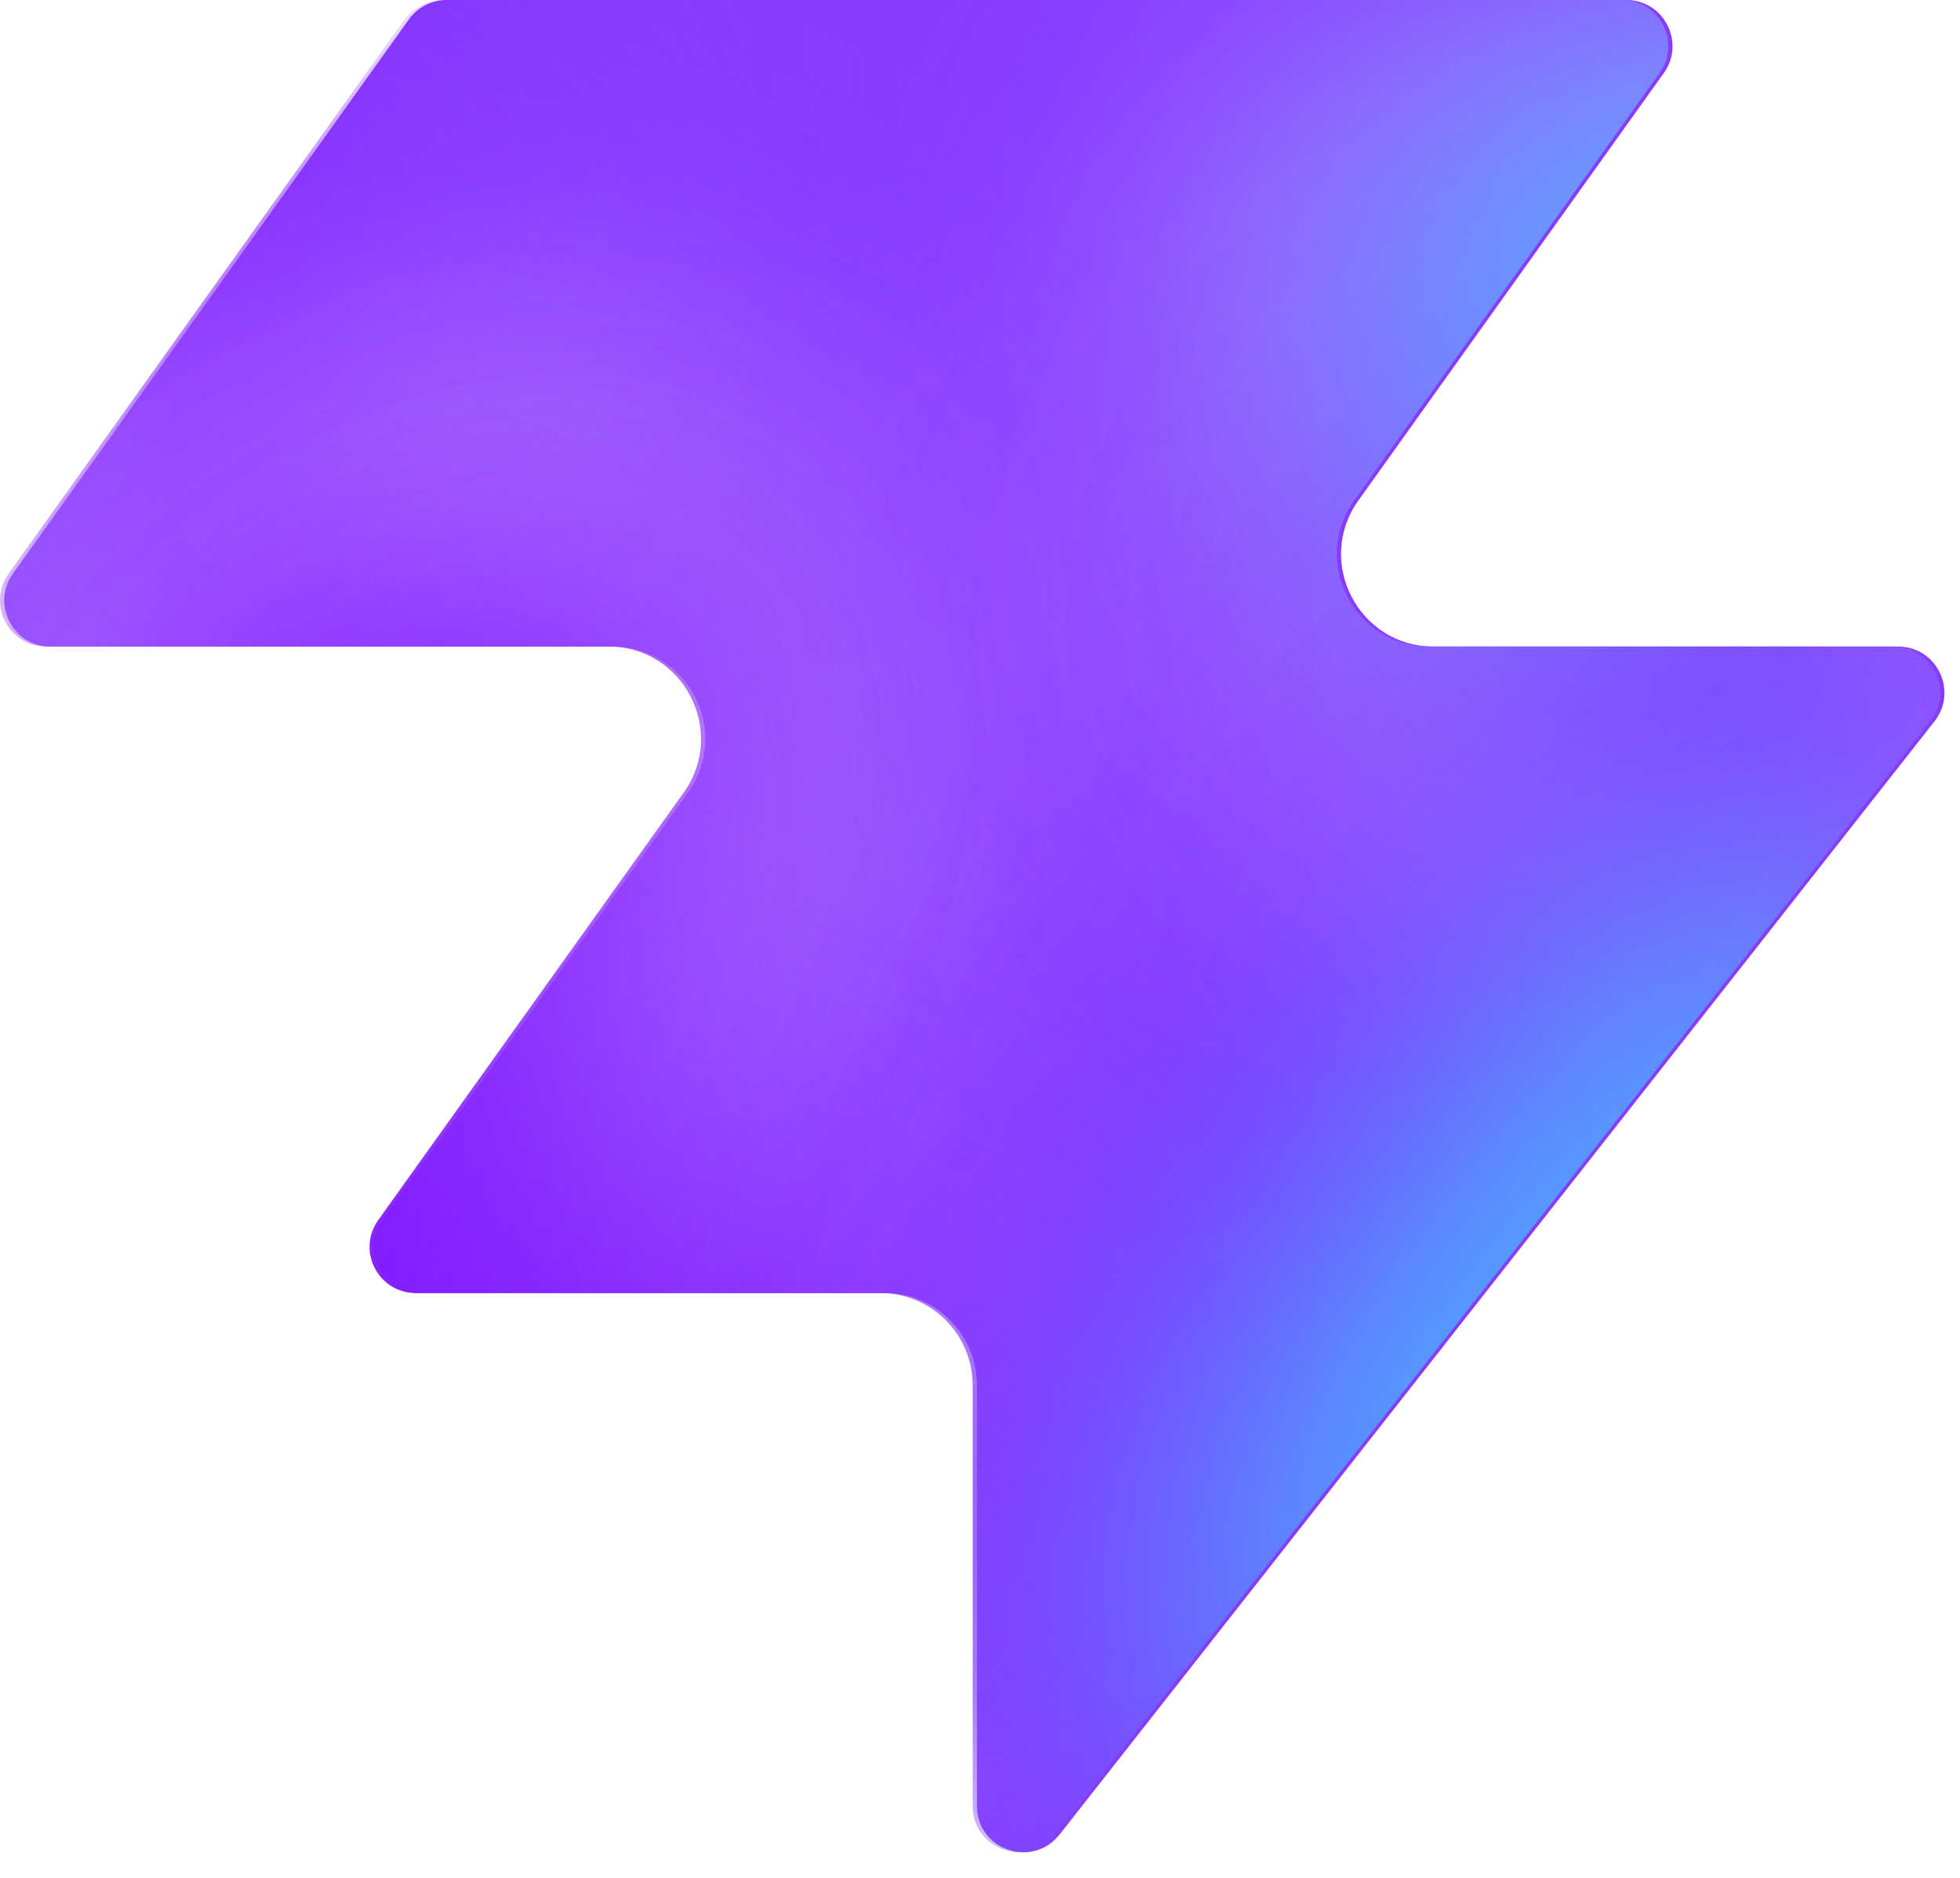
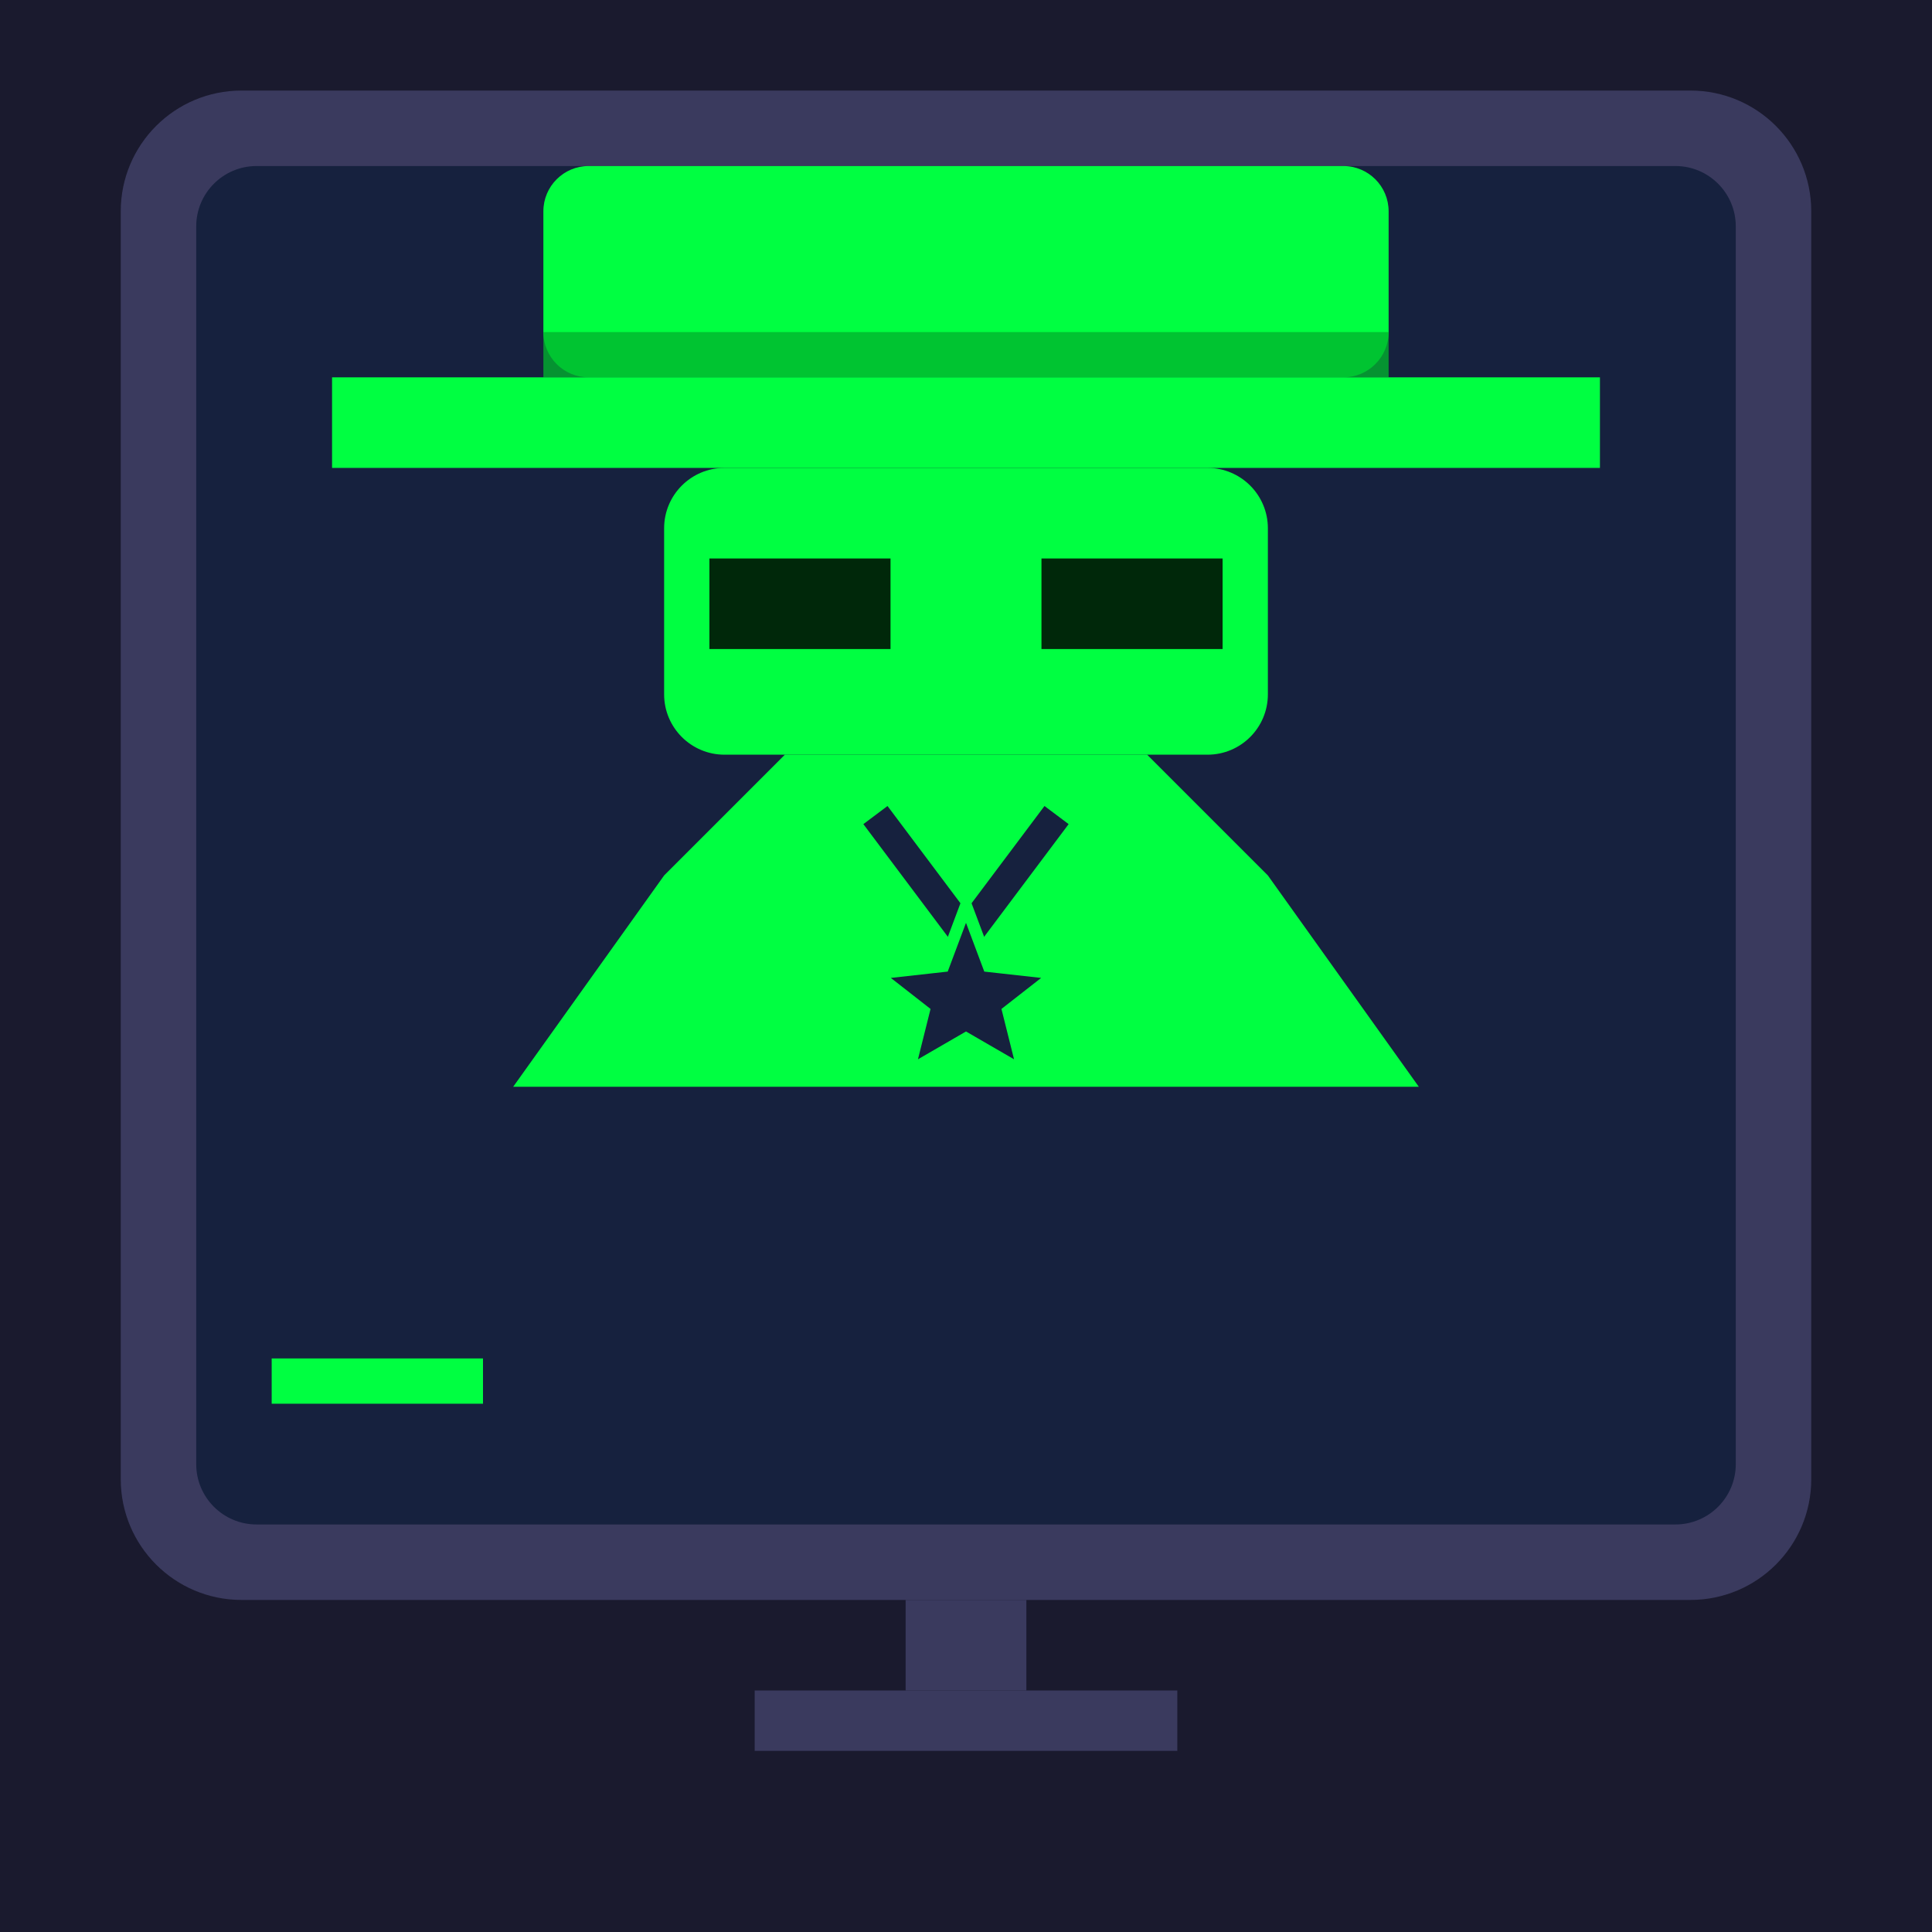
- <svg xmlns="http://www.w3.org/2000/svg" width="48" height="46" fill="none" viewBox="0 0 48 46">
-   <path fill="#863bff" d="M25.946 44.938c-.664.845-2.021.375-2.021-.698V33.937a2.26 2.26 0 0 0-2.262-2.262H10.287c-.92 0-1.456-1.04-.92-1.788l7.48-10.471c1.07-1.497 0-3.578-1.842-3.578H1.237c-.92 0-1.456-1.04-.92-1.788L10.013.474c.214-.297.556-.474.92-.474h28.894c.92 0 1.456 1.04.92 1.788l-7.48 10.471c-1.07 1.498 0 3.579 1.842 3.579h11.377c.943 0 1.473 1.088.89 1.83L25.947 44.94z" style="fill:#863bff;fill:color(display-p3 .525 .23 1);fill-opacity:1" />
-   <mask id="a" width="48" height="46" x="0" y="0" maskUnits="userSpaceOnUse" style="mask-type:alpha">
-     <path fill="#000" d="M25.842 44.938c-.664.844-2.021.375-2.021-.698V33.937a2.26 2.26 0 0 0-2.262-2.262H10.183c-.92 0-1.456-1.04-.92-1.788l7.48-10.471c1.07-1.498 0-3.579-1.842-3.579H1.133c-.92 0-1.456-1.04-.92-1.787L9.91.473c.214-.297.556-.474.92-.474h28.894c.92 0 1.456 1.04.92 1.788l-7.48 10.471c-1.07 1.498 0 3.578 1.842 3.578h11.377c.943 0 1.473 1.088.89 1.832L25.843 44.94z" style="fill:#000;fill-opacity:1" />
-   </mask>
-   <g mask="url(#a)">
-     <g filter="url(#b)">
-       <ellipse cx="5.508" cy="14.704" fill="#ede6ff" rx="5.508" ry="14.704" style="fill:#ede6ff;fill:color(display-p3 .927 .903 1);fill-opacity:1" transform="matrix(.00324 1 1 -.00324 -4.47 31.516)" />
-     </g>
-     <g filter="url(#c)">
-       <ellipse cx="10.399" cy="29.851" fill="#ede6ff" rx="10.399" ry="29.851" style="fill:#ede6ff;fill:color(display-p3 .927 .903 1);fill-opacity:1" transform="matrix(.00324 1 1 -.00324 -39.328 7.883)" />
-     </g>
-     <g filter="url(#d)">
-       <ellipse cx="5.508" cy="30.487" fill="#7e14ff" rx="5.508" ry="30.487" style="fill:#7e14ff;fill:color(display-p3 .492 .077 1);fill-opacity:1" transform="rotate(89.814 -25.913 -14.639)scale(1 -1)" />
-     </g>
-     <g filter="url(#e)">
-       <ellipse cx="5.508" cy="30.599" fill="#7e14ff" rx="5.508" ry="30.599" style="fill:#7e14ff;fill:color(display-p3 .492 .077 1);fill-opacity:1" transform="rotate(89.814 -32.644 -3.334)scale(1 -1)" />
-     </g>
-     <g filter="url(#f)">
-       <ellipse cx="5.508" cy="30.599" fill="#7e14ff" rx="5.508" ry="30.599" style="fill:#7e14ff;fill:color(display-p3 .492 .077 1);fill-opacity:1" transform="matrix(.00324 1 1 -.00324 -34.34 30.47)" />
-     </g>
-     <g filter="url(#g)">
-       <ellipse cx="14.072" cy="22.078" fill="#ede6ff" rx="14.072" ry="22.078" style="fill:#ede6ff;fill:color(display-p3 .927 .903 1);fill-opacity:1" transform="rotate(93.35 24.506 48.493)scale(-1 1)" />
-     </g>
-     <g filter="url(#h)">
-       <ellipse cx="3.47" cy="21.501" fill="#7e14ff" rx="3.47" ry="21.501" style="fill:#7e14ff;fill:color(display-p3 .492 .077 1);fill-opacity:1" transform="rotate(89.009 28.708 47.59)scale(-1 1)" />
-     </g>
-     <g filter="url(#i)">
-       <ellipse cx="3.47" cy="21.501" fill="#7e14ff" rx="3.47" ry="21.501" style="fill:#7e14ff;fill:color(display-p3 .492 .077 1);fill-opacity:1" transform="rotate(89.009 28.708 47.59)scale(-1 1)" />
-     </g>
-     <g filter="url(#j)">
-       <ellipse cx=".387" cy="8.972" fill="#7e14ff" rx="4.407" ry="29.108" style="fill:#7e14ff;fill:color(display-p3 .492 .077 1);fill-opacity:1" transform="rotate(39.51 .387 8.972)" />
-     </g>
-     <g filter="url(#k)">
-       <ellipse cx="47.523" cy="-6.092" fill="#7e14ff" rx="4.407" ry="29.108" style="fill:#7e14ff;fill:color(display-p3 .492 .077 1);fill-opacity:1" transform="rotate(37.892 47.523 -6.092)" />
-     </g>
-     <g filter="url(#l)">
-       <ellipse cx="41.412" cy="6.333" fill="#47bfff" rx="5.971" ry="9.665" style="fill:#47bfff;fill:color(display-p3 .28 .748 1);fill-opacity:1" transform="rotate(37.892 41.412 6.333)" />
-     </g>
-     <g filter="url(#m)">
-       <ellipse cx="-1.879" cy="38.332" fill="#7e14ff" rx="4.407" ry="29.108" style="fill:#7e14ff;fill:color(display-p3 .492 .077 1);fill-opacity:1" transform="rotate(37.892 -1.88 38.332)" />
-     </g>
-     <g filter="url(#n)">
-       <ellipse cx="-1.879" cy="38.332" fill="#7e14ff" rx="4.407" ry="29.108" style="fill:#7e14ff;fill:color(display-p3 .492 .077 1);fill-opacity:1" transform="rotate(37.892 -1.88 38.332)" />
-     </g>
-     <g filter="url(#o)">
-       <ellipse cx="35.651" cy="29.907" fill="#7e14ff" rx="4.407" ry="29.108" style="fill:#7e14ff;fill:color(display-p3 .492 .077 1);fill-opacity:1" transform="rotate(37.892 35.651 29.907)" />
-     </g>
-     <g filter="url(#p)">
-       <ellipse cx="38.418" cy="32.4" fill="#47bfff" rx="5.971" ry="15.297" style="fill:#47bfff;fill:color(display-p3 .28 .748 1);fill-opacity:1" transform="rotate(37.892 38.418 32.4)" />
-     </g>
-   </g>
-   <defs>
-     <filter id="b" width="60.045" height="41.654" x="-19.77" y="16.149" color-interpolation-filters="sRGB" filterUnits="userSpaceOnUse">
-       <feFlood flood-opacity="0" result="BackgroundImageFix" />
-       <feBlend in="SourceGraphic" in2="BackgroundImageFix" result="shape" />
-       <feGaussianBlur result="effect1_foregroundBlur_2002_17158" stdDeviation="7.659" />
-     </filter>
-     <filter id="c" width="90.34" height="51.437" x="-54.613" y="-7.533" color-interpolation-filters="sRGB" filterUnits="userSpaceOnUse">
-       <feFlood flood-opacity="0" result="BackgroundImageFix" />
-       <feBlend in="SourceGraphic" in2="BackgroundImageFix" result="shape" />
-       <feGaussianBlur result="effect1_foregroundBlur_2002_17158" stdDeviation="7.659" />
-     </filter>
-     <filter id="d" width="79.355" height="29.4" x="-49.64" y="2.03" color-interpolation-filters="sRGB" filterUnits="userSpaceOnUse">
-       <feFlood flood-opacity="0" result="BackgroundImageFix" />
-       <feBlend in="SourceGraphic" in2="BackgroundImageFix" result="shape" />
-       <feGaussianBlur result="effect1_foregroundBlur_2002_17158" stdDeviation="4.596" />
-     </filter>
-     <filter id="e" width="79.579" height="29.4" x="-45.045" y="20.029" color-interpolation-filters="sRGB" filterUnits="userSpaceOnUse">
-       <feFlood flood-opacity="0" result="BackgroundImageFix" />
-       <feBlend in="SourceGraphic" in2="BackgroundImageFix" result="shape" />
-       <feGaussianBlur result="effect1_foregroundBlur_2002_17158" stdDeviation="4.596" />
-     </filter>
-     <filter id="f" width="79.579" height="29.4" x="-43.513" y="21.178" color-interpolation-filters="sRGB" filterUnits="userSpaceOnUse">
-       <feFlood flood-opacity="0" result="BackgroundImageFix" />
-       <feBlend in="SourceGraphic" in2="BackgroundImageFix" result="shape" />
-       <feGaussianBlur result="effect1_foregroundBlur_2002_17158" stdDeviation="4.596" />
-     </filter>
-     <filter id="g" width="74.749" height="58.852" x="15.756" y="-17.901" color-interpolation-filters="sRGB" filterUnits="userSpaceOnUse">
-       <feFlood flood-opacity="0" result="BackgroundImageFix" />
-       <feBlend in="SourceGraphic" in2="BackgroundImageFix" result="shape" />
-       <feGaussianBlur result="effect1_foregroundBlur_2002_17158" stdDeviation="7.659" />
-     </filter>
-     <filter id="h" width="61.377" height="25.362" x="23.548" y="2.284" color-interpolation-filters="sRGB" filterUnits="userSpaceOnUse">
-       <feFlood flood-opacity="0" result="BackgroundImageFix" />
-       <feBlend in="SourceGraphic" in2="BackgroundImageFix" result="shape" />
-       <feGaussianBlur result="effect1_foregroundBlur_2002_17158" stdDeviation="4.596" />
-     </filter>
-     <filter id="i" width="61.377" height="25.362" x="23.548" y="2.284" color-interpolation-filters="sRGB" filterUnits="userSpaceOnUse">
-       <feFlood flood-opacity="0" result="BackgroundImageFix" />
-       <feBlend in="SourceGraphic" in2="BackgroundImageFix" result="shape" />
-       <feGaussianBlur result="effect1_foregroundBlur_2002_17158" stdDeviation="4.596" />
-     </filter>
-     <filter id="j" width="56.045" height="63.649" x="-27.636" y="-22.853" color-interpolation-filters="sRGB" filterUnits="userSpaceOnUse">
-       <feFlood flood-opacity="0" result="BackgroundImageFix" />
-       <feBlend in="SourceGraphic" in2="BackgroundImageFix" result="shape" />
-       <feGaussianBlur result="effect1_foregroundBlur_2002_17158" stdDeviation="4.596" />
-     </filter>
-     <filter id="k" width="54.814" height="64.646" x="20.116" y="-38.415" color-interpolation-filters="sRGB" filterUnits="userSpaceOnUse">
-       <feFlood flood-opacity="0" result="BackgroundImageFix" />
-       <feBlend in="SourceGraphic" in2="BackgroundImageFix" result="shape" />
-       <feGaussianBlur result="effect1_foregroundBlur_2002_17158" stdDeviation="4.596" />
-     </filter>
-     <filter id="l" width="33.541" height="35.313" x="24.641" y="-11.323" color-interpolation-filters="sRGB" filterUnits="userSpaceOnUse">
-       <feFlood flood-opacity="0" result="BackgroundImageFix" />
-       <feBlend in="SourceGraphic" in2="BackgroundImageFix" result="shape" />
-       <feGaussianBlur result="effect1_foregroundBlur_2002_17158" stdDeviation="4.596" />
-     </filter>
-     <filter id="m" width="54.814" height="64.646" x="-29.286" y="6.009" color-interpolation-filters="sRGB" filterUnits="userSpaceOnUse">
-       <feFlood flood-opacity="0" result="BackgroundImageFix" />
-       <feBlend in="SourceGraphic" in2="BackgroundImageFix" result="shape" />
-       <feGaussianBlur result="effect1_foregroundBlur_2002_17158" stdDeviation="4.596" />
-     </filter>
-     <filter id="n" width="54.814" height="64.646" x="-29.286" y="6.009" color-interpolation-filters="sRGB" filterUnits="userSpaceOnUse">
-       <feFlood flood-opacity="0" result="BackgroundImageFix" />
-       <feBlend in="SourceGraphic" in2="BackgroundImageFix" result="shape" />
-       <feGaussianBlur result="effect1_foregroundBlur_2002_17158" stdDeviation="4.596" />
-     </filter>
-     <filter id="o" width="54.814" height="64.646" x="8.244" y="-2.416" color-interpolation-filters="sRGB" filterUnits="userSpaceOnUse">
-       <feFlood flood-opacity="0" result="BackgroundImageFix" />
-       <feBlend in="SourceGraphic" in2="BackgroundImageFix" result="shape" />
-       <feGaussianBlur result="effect1_foregroundBlur_2002_17158" stdDeviation="4.596" />
-     </filter>
-     <filter id="p" width="39.409" height="43.623" x="18.713" y="10.588" color-interpolation-filters="sRGB" filterUnits="userSpaceOnUse">
-       <feFlood flood-opacity="0" result="BackgroundImageFix" />
-       <feBlend in="SourceGraphic" in2="BackgroundImageFix" result="shape" />
-       <feGaussianBlur result="effect1_foregroundBlur_2002_17158" stdDeviation="4.596" />
-     </filter>
-   </defs>
+ <svg xmlns="http://www.w3.org/2000/svg" width="128" height="128" viewBox="0 0 128 128">
+   <rect width="128" height="128" fill="#1a1a2e" />
+   <rect x="8" y="6" width="112" height="100" rx="8" fill="#3a3a5e" />
+   <rect x="13" y="11" width="102" height="90" rx="4" fill="#16213e" />
+   <rect x="60" y="106" width="8" height="6" fill="#3a3a5e" />
+   <rect x="50" y="112" width="28" height="4" fill="#3a3a5e" />
+   <rect x="36" y="11" width="56" height="14" rx="3" fill="#00FF41" />
+   <rect x="36" y="22" width="56" height="3" fill="#00b42d" opacity="0.78" />
+   <rect x="22" y="25" width="84" height="6" fill="#00FF41" />
+   <rect x="44" y="31" width="40" height="19" rx="4" fill="#00FF41" />
+   <rect x="46" y="36" width="14" height="8" rx="1" fill="#00280a" />
+   <rect x="46" y="36" width="14" height="8" rx="1" fill="none" stroke="#00FF41" stroke-width="2" />
+   <rect x="68" y="36" width="14" height="8" rx="1" fill="#00280a" />
+   <rect x="68" y="36" width="14" height="8" rx="1" fill="none" stroke="#00FF41" stroke-width="2" />
+   <line x1="60" y1="40" x2="68" y2="40" stroke="#00FF41" stroke-width="2" />
+   <polygon points="52,50 76,50 84,58 94,72 34,72 44,58" fill="#00FF41" />
+   <line x1="58" y1="54" x2="64" y2="62" stroke="#16213e" stroke-width="2" />
+   <line x1="70" y1="54" x2="64" y2="62" stroke="#16213e" stroke-width="2" />
+   <polygon points="64,60 65.5,64 70,64.5 66.8,67 67.8,71 64,68.8 60.2,71 61.2,67 58,64.5 62.5,64" fill="#16213e" stroke="#00FF41" stroke-width="0.8" />
+   <rect x="18" y="90" width="14" height="3" fill="#00FF41" />
</svg>
